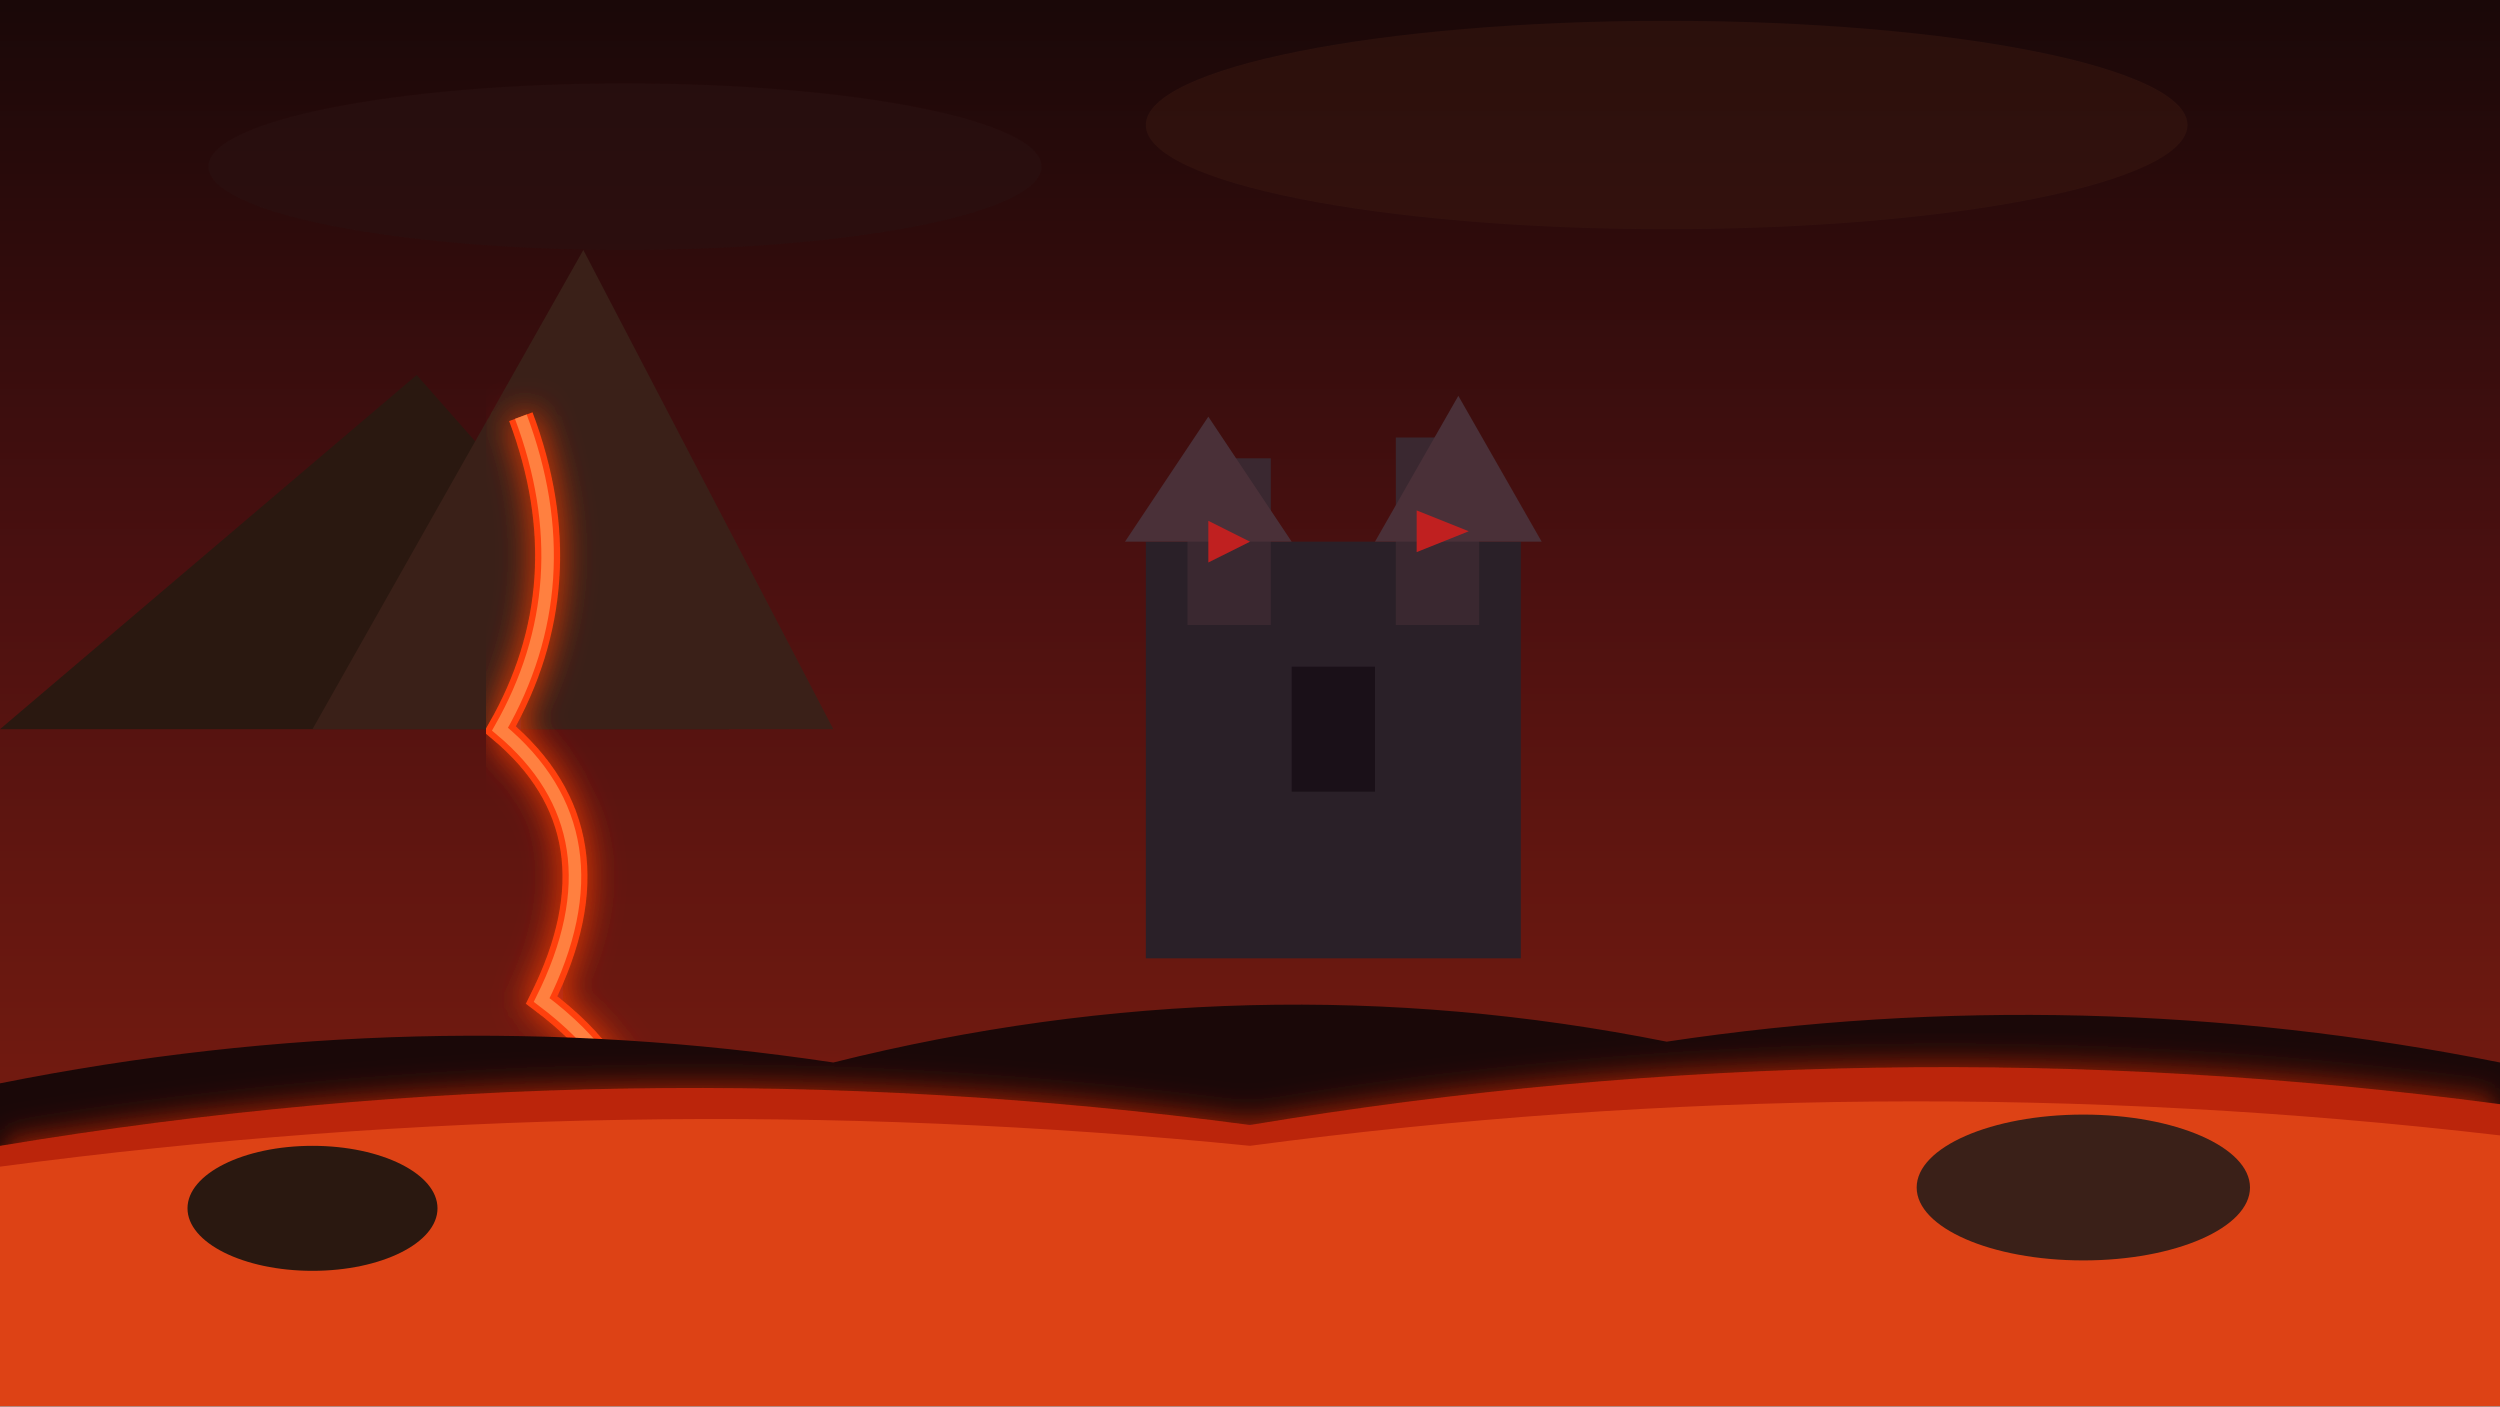
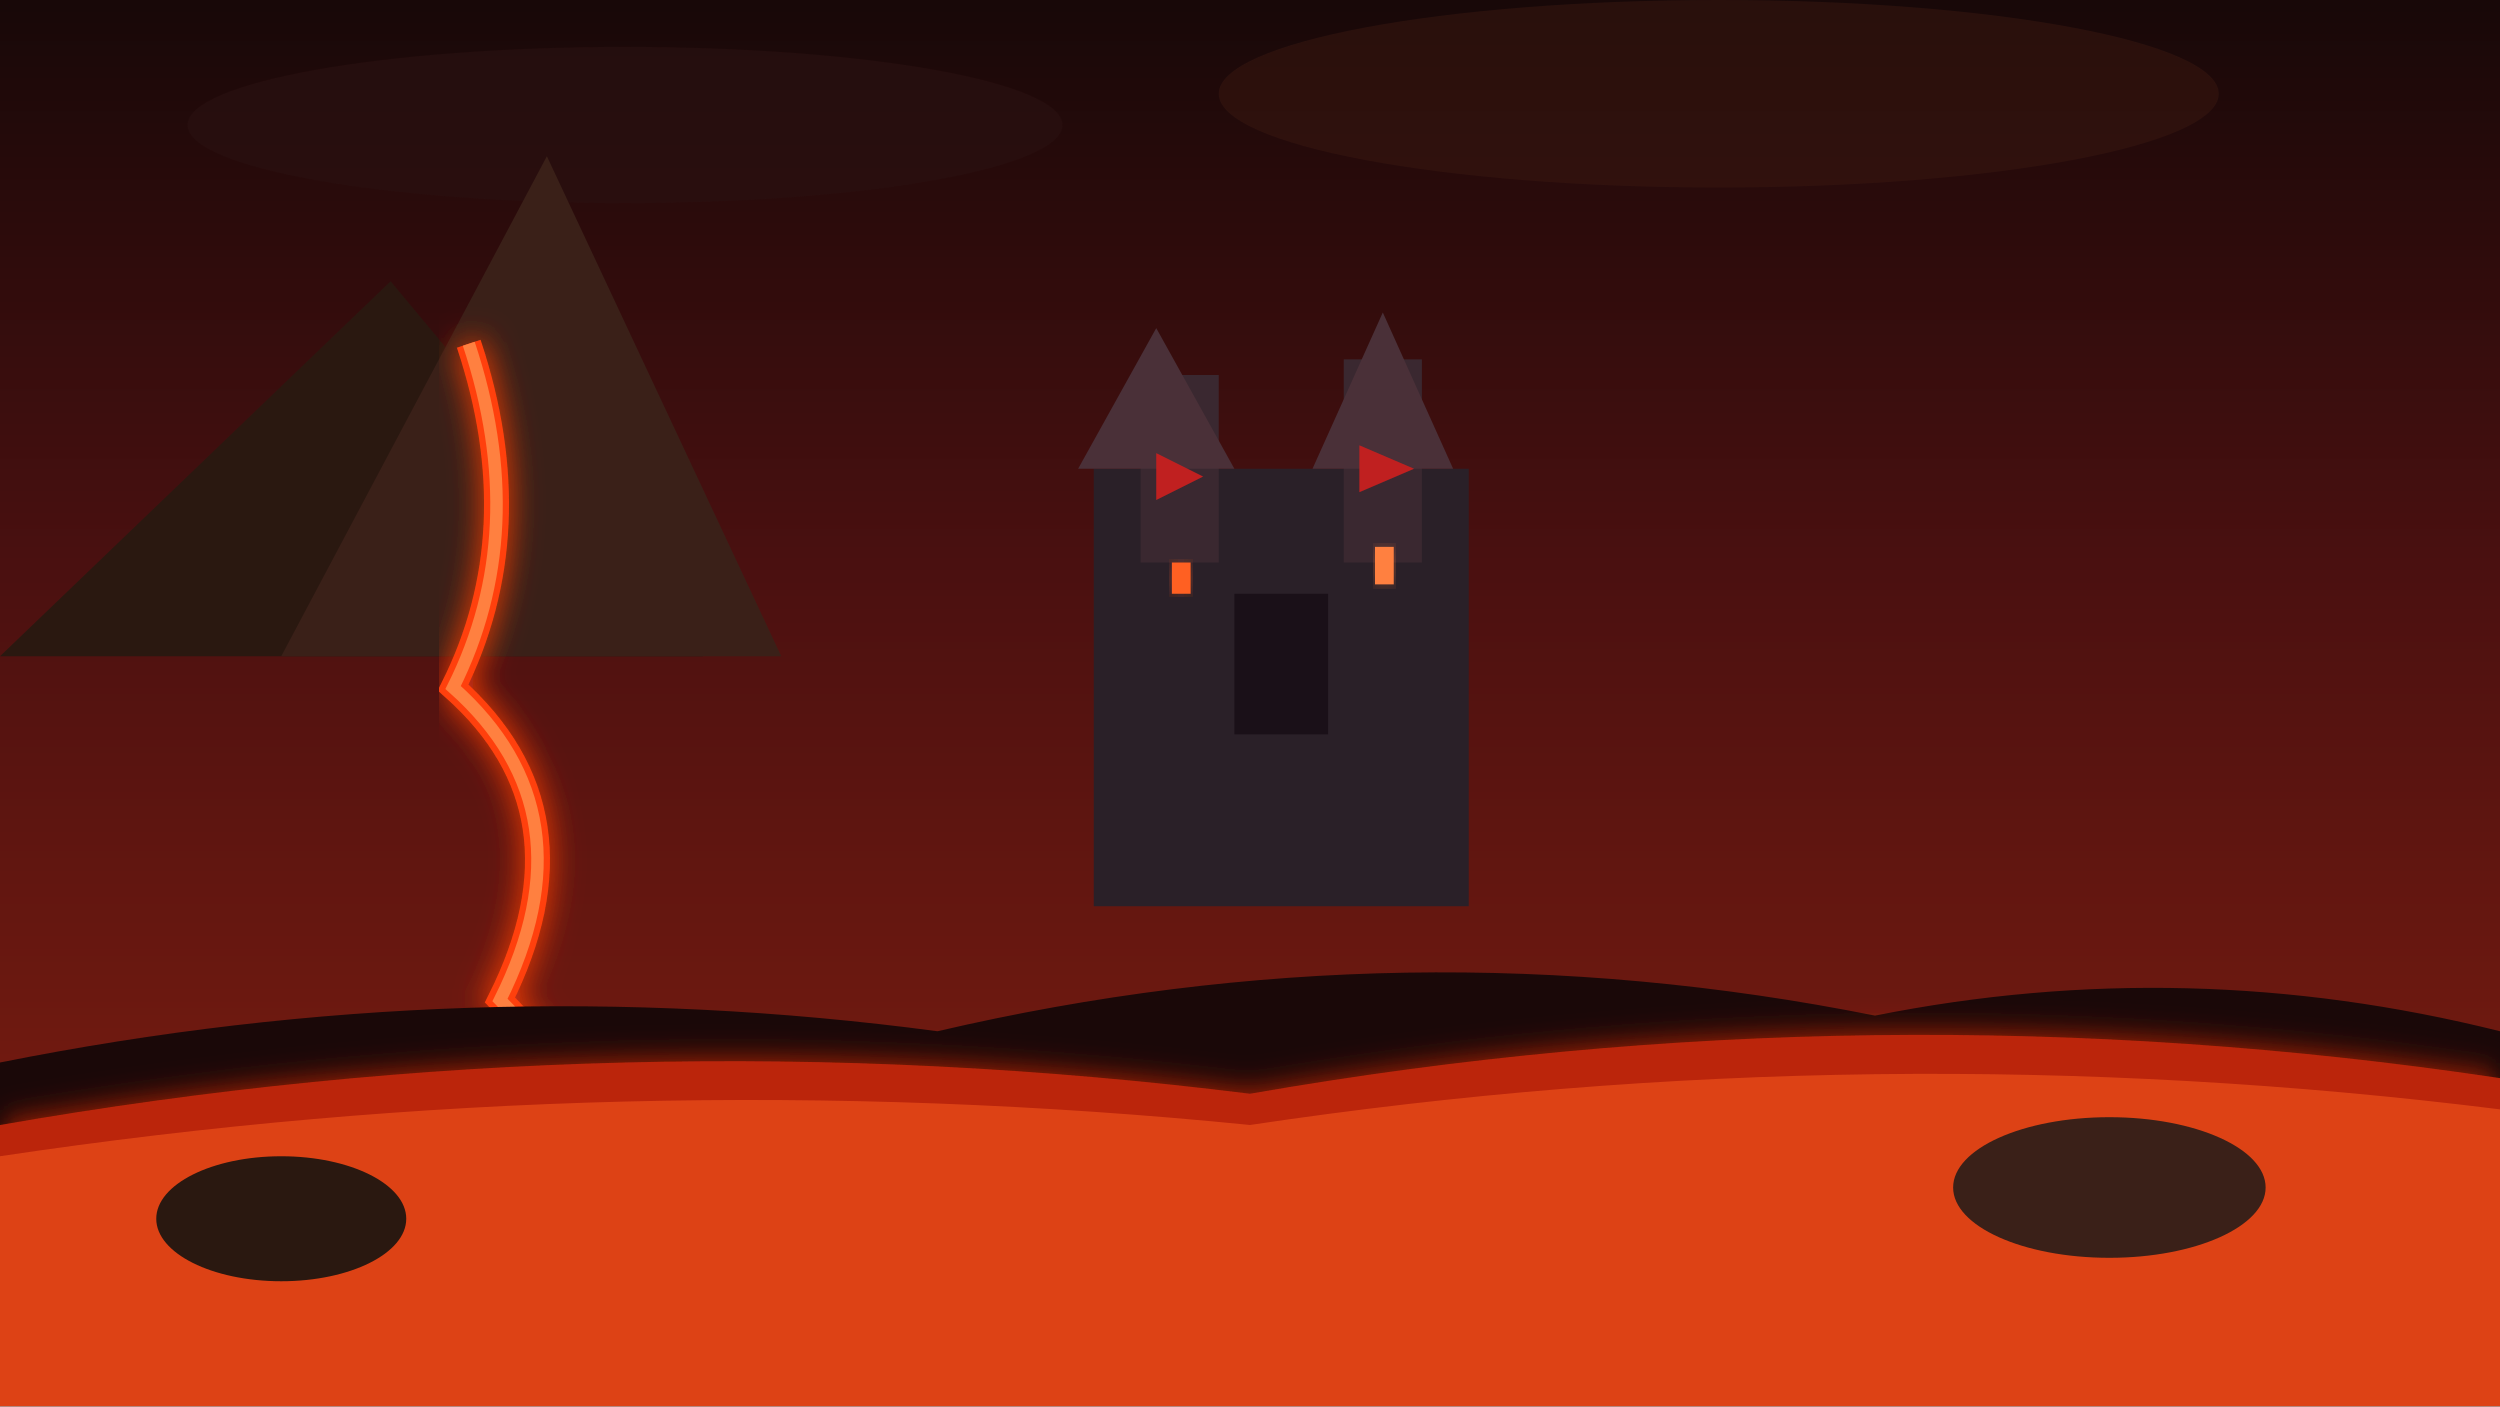
- <svg xmlns="http://www.w3.org/2000/svg" viewBox="0 0 1200 675" preserveAspectRatio="xMidYMid slice">
+ <svg xmlns="http://www.w3.org/2000/svg" viewBox="0 0 1600 900" preserveAspectRatio="xMidYMid slice">
  <defs>
    <linearGradient id="sky" x1="0" y1="0" x2="0" y2="1">
-       <stop offset="0" stop-color="#1a0808" />
+       <stop offset="0" stop-color="#180808" />
      <stop offset=".4" stop-color="#4a1010" />
      <stop offset="1" stop-color="#8a2010" />
    </linearGradient>
    <filter id="glow">
-       <feGaussianBlur stdDeviation="8" result="b" />
+       <feGaussianBlur stdDeviation="10" result="b" />
      <feMerge>
        <feMergeNode in="b" />
        <feMergeNode in="SourceGraphic" />
      </feMerge>
    </filter>
  </defs>
-   <rect width="1200" height="675" fill="url(#sky)" />
-   <ellipse cx="300" cy="80" rx="200" ry="40" fill="#2a1010" opacity=".6" />
-   <ellipse cx="800" cy="60" rx="250" ry="50" fill="#3a1810" opacity=".5" />
-   <path d="M0,350 L200,180 L350,350 Z" fill="#2a1810" />
-   <path d="M150,350 L280,120 L400,350 Z" fill="#3a2018" />
-   <path d="M250,200 Q280,280 240,350 Q300,400 260,480 Q340,540 280,620" fill="none" stroke="#ff4010" stroke-width="12" filter="url(#glow)" />
-   <path d="M250,200 Q280,280 240,350 Q300,400 260,480 Q340,540 280,620" fill="none" stroke="#ff8040" stroke-width="6" />
-   <g transform="translate(550,180)">
-     <rect x="0" y="80" width="180" height="200" fill="#2a2028" />
-     <rect x="20" y="40" width="40" height="80" fill="#3a2830" />
-     <rect x="120" y="30" width="40" height="90" fill="#3a2830" />
-     <path d="M-10,80 L30,20 L70,80 Z" fill="#4a3038" />
-     <path d="M110,80 L150,10 L190,80 Z" fill="#4a3038" />
-     <rect x="70" y="140" width="40" height="60" fill="#1a1018" />
-     <path d="M30,50 L30,90 L50,80 L30,70" fill="#c02020" />
-     <path d="M130,40 L130,85 L155,75 L130,65" fill="#c02020" />
+   <rect width="1600" height="900" fill="url(#sky)" />
+   <ellipse cx="400" cy="80" rx="280" ry="50" fill="#2a1010" opacity=".6" />
+   <ellipse cx="1100" cy="60" rx="320" ry="60" fill="#3a1810" opacity=".5" />
+   <path d="M0,420 L250,180 L450,420 Z" fill="#2a1810" />
+   <path d="M180,420 L350,100 L500,420 Z" fill="#3a2018" />
+   <path d="M300,220 Q340,340 290,440 Q380,520 320,640 Q420,740 340,820" fill="none" stroke="#ff4010" stroke-width="16" filter="url(#glow)" />
+   <path d="M300,220 Q340,340 290,440 Q380,520 320,640 Q420,740 340,820" fill="none" stroke="#ff8040" stroke-width="8" />
+   <g transform="translate(700,200)">
+     <rect x="0" y="100" width="240" height="280" fill="#2a2028" />
+     <rect x="30" y="40" width="50" height="120" fill="#3a2830" />
+     <rect x="160" y="30" width="50" height="130" fill="#3a2830" />
+     <path d="M-10,100 L40,10 L90,100 Z" fill="#4a3038" />
+     <path d="M140,100 L185,0 L230,100 Z" fill="#4a3038" />
+     <rect x="90" y="180" width="60" height="90" fill="#1a1018" />
+     <path d="M40,60 L40,120 L70,105 L40,90" fill="#c02020" />
+     <path d="M170,50 L170,115 L205,100 L170,85" fill="#c02020" />
+     <rect x="50" y="160" width="12" height="20" fill="#ff6020" filter="url(#glow)" />
+     <rect x="180" y="150" width="12" height="24" fill="#ff8040" filter="url(#glow)" />
  </g>
-   <path d="M0,520 Q200,480 400,510 Q600,460 800,500 Q1000,470 1200,510 L1200,675 L0,675 Z" fill="#1a0808" />
-   <path d="M0,550 Q300,500 600,540 Q900,490 1200,530 L1200,675 L0,675 Z" fill="#ff3010" opacity=".7" filter="url(#glow)" />
-   <path d="M0,560 Q300,520 600,550 Q900,510 1200,545 L1200,675 L0,675 Z" fill="#ff6020" opacity=".5" />
-   <ellipse cx="150" cy="580" rx="60" ry="30" fill="#2a1810" />
-   <ellipse cx="1000" cy="570" rx="80" ry="35" fill="#3a2018" />
+   <path d="M0,680 Q300,620 600,660 Q900,590 1200,650 Q1400,610 1600,660 L1600,900 L0,900 Z" fill="#1a0808" />
+   <path d="M0,720 Q400,650 800,700 Q1200,630 1600,690 L1600,900 L0,900 Z" fill="#ff3010" opacity=".7" filter="url(#glow)" />
+   <path d="M0,740 Q400,680 800,720 Q1200,660 1600,710 L1600,900 L0,900 Z" fill="#ff6020" opacity=".5" />
+   <ellipse cx="180" cy="780" rx="80" ry="40" fill="#2a1810" />
+   <ellipse cx="1350" cy="760" rx="100" ry="45" fill="#3a2018" />
</svg>
